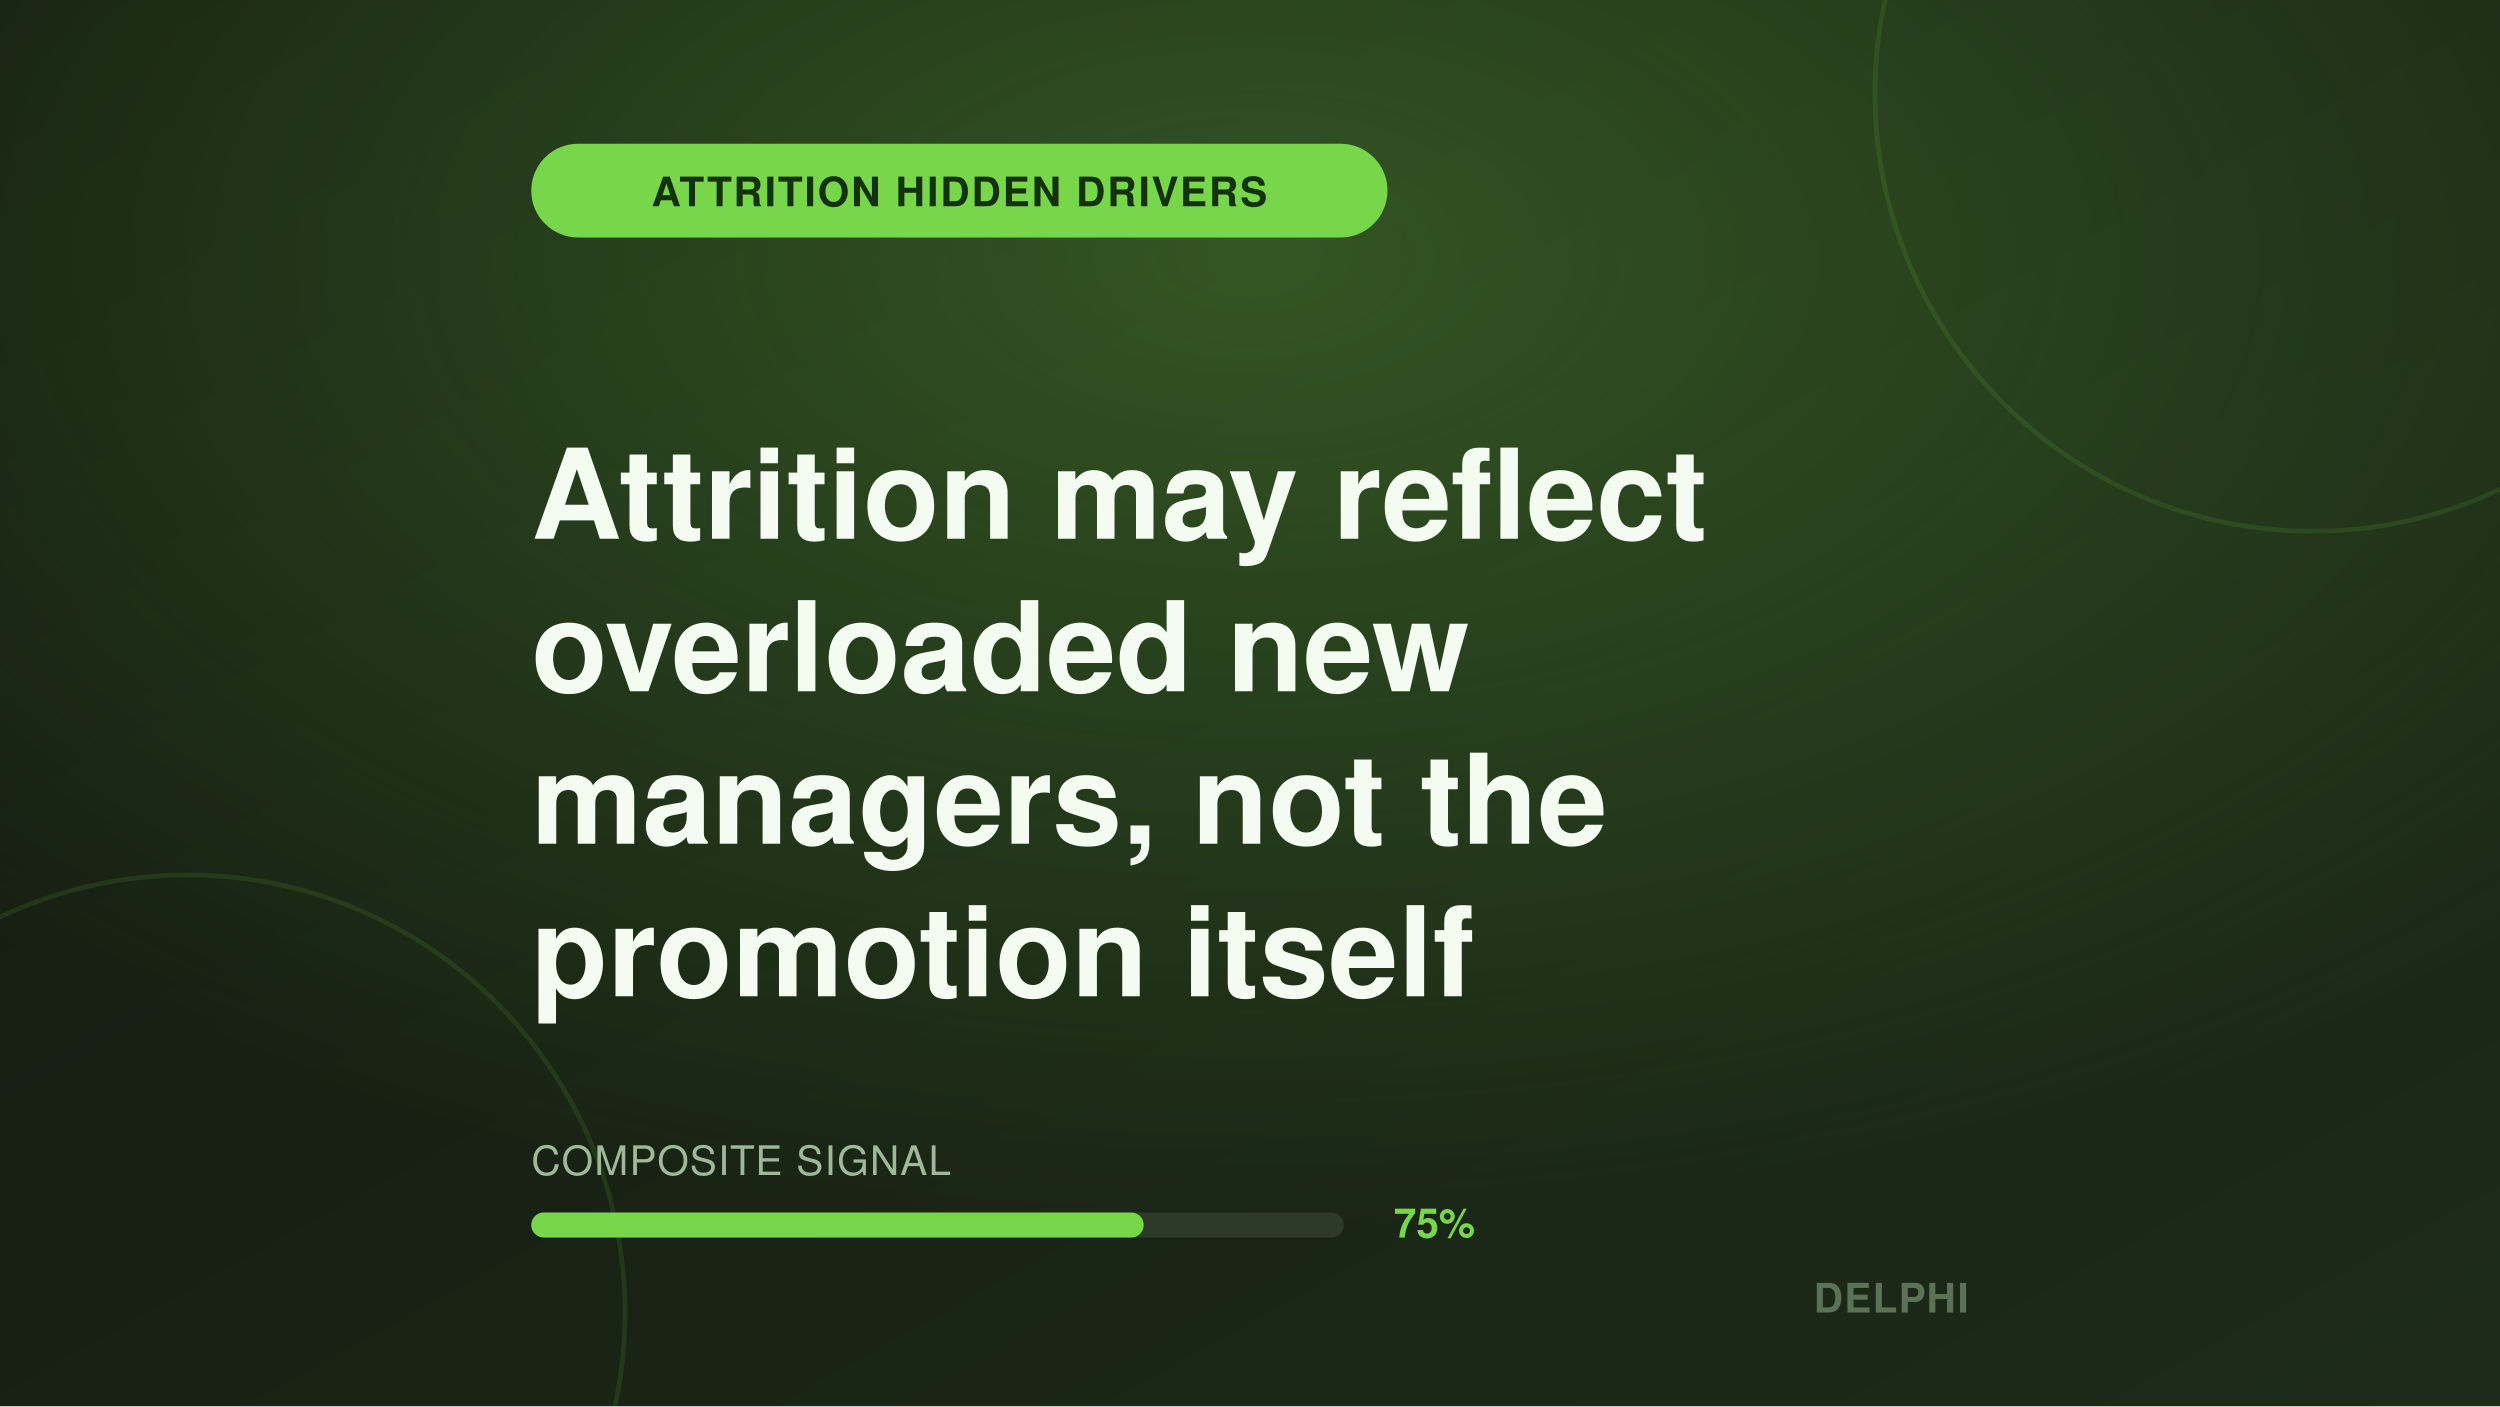
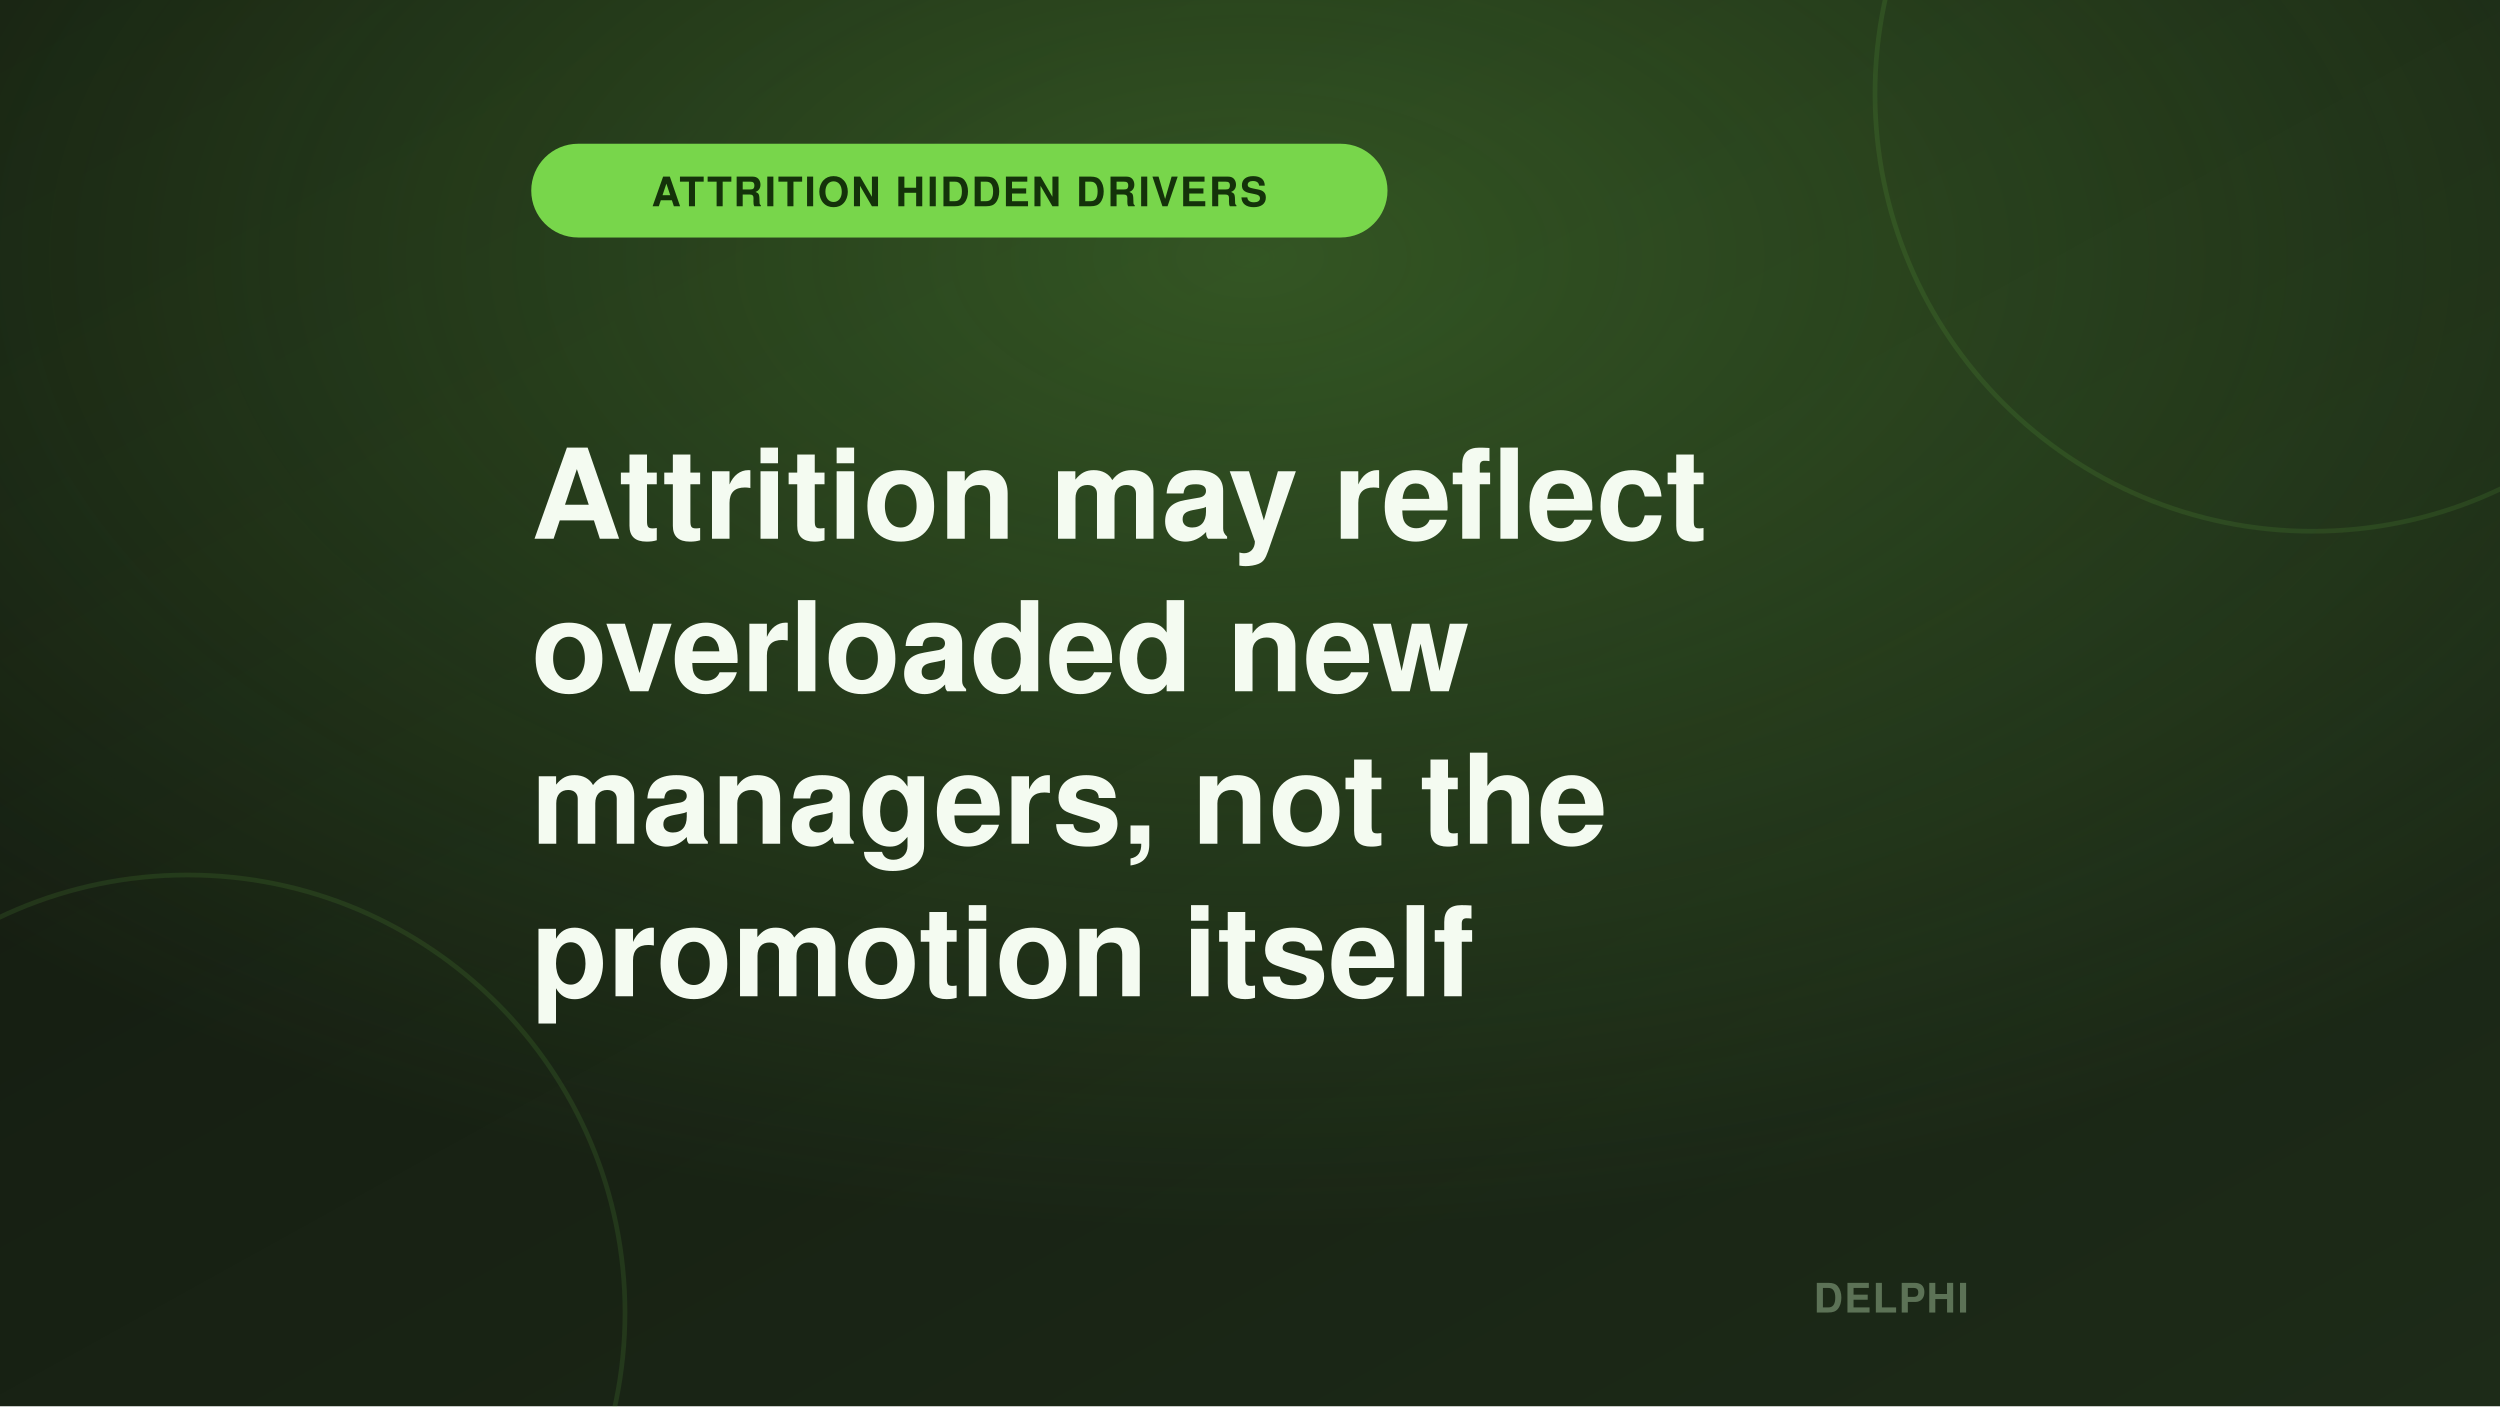
<svg xmlns="http://www.w3.org/2000/svg" width="800" height="450" viewBox="0 0 800 450">
  <defs>
    <linearGradient id="bg" x1="0" y1="0" x2="1" y2="1">
      <stop offset="0%" stop-color="#12180f" />
      <stop offset="100%" stop-color="#1d2b18" />
    </linearGradient>
    <radialGradient id="glow" cx="50%" cy="18%" r="70%">
      <stop offset="0%" stop-color="#78d64b" stop-opacity="0.3" />
      <stop offset="100%" stop-color="#78d64b" stop-opacity="0" />
    </radialGradient>
  </defs>
  <rect width="800" height="450" fill="url(#bg)" />
  <rect width="800" height="450" fill="url(#glow)" />
  <circle cx="60" cy="420" r="140" fill="none" stroke="#78d64b" stroke-opacity="0.12" stroke-width="1.5" />
  <circle cx="740" cy="30" r="140" fill="none" stroke="#78d64b" stroke-opacity="0.12" stroke-width="1.5" />
  <rect x="170" y="46" width="274" height="30" rx="15" fill="#78d64b" />
  <text x="307.0" y="66" text-anchor="middle" font-family="Segoe UI, Helvetica, Arial, sans-serif" font-size="13" font-weight="700" letter-spacing="0.6" fill="#14320a">ATTRITION HIDDEN DRIVERS</text>
  <text font-family="Segoe UI, Helvetica, Arial, sans-serif" font-size="40" font-weight="700" fill="#f4fbf1">
    <tspan x="170" y="172.4">Attrition may reflect</tspan>
    <tspan x="170" y="221.2">overloaded new</tspan>
    <tspan x="170" y="270.0">managers, not the</tspan>
    <tspan x="170" y="318.8">promotion itself</tspan>
  </text>
-   <text x="170" y="376" font-family="Segoe UI, Helvetica, Arial, sans-serif" font-size="13" letter-spacing="0.4" fill="#9fb89a">COMPOSITE SIGNAL</text>
-   <rect x="170" y="388" width="260" height="8" rx="4" fill="#2c3a27" />
-   <rect x="170" y="388" width="196" height="8" rx="4" fill="#78d64b" />
-   <text x="446" y="396" font-family="Segoe UI, Helvetica, Arial, sans-serif" font-size="13" font-weight="700" fill="#78d64b">75%</text>
  <text x="630" y="420" text-anchor="end" font-family="Segoe UI, Helvetica, Arial, sans-serif" font-size="13" font-weight="700" letter-spacing="0.4" fill="#5c7256">DELPHI</text>
</svg>
